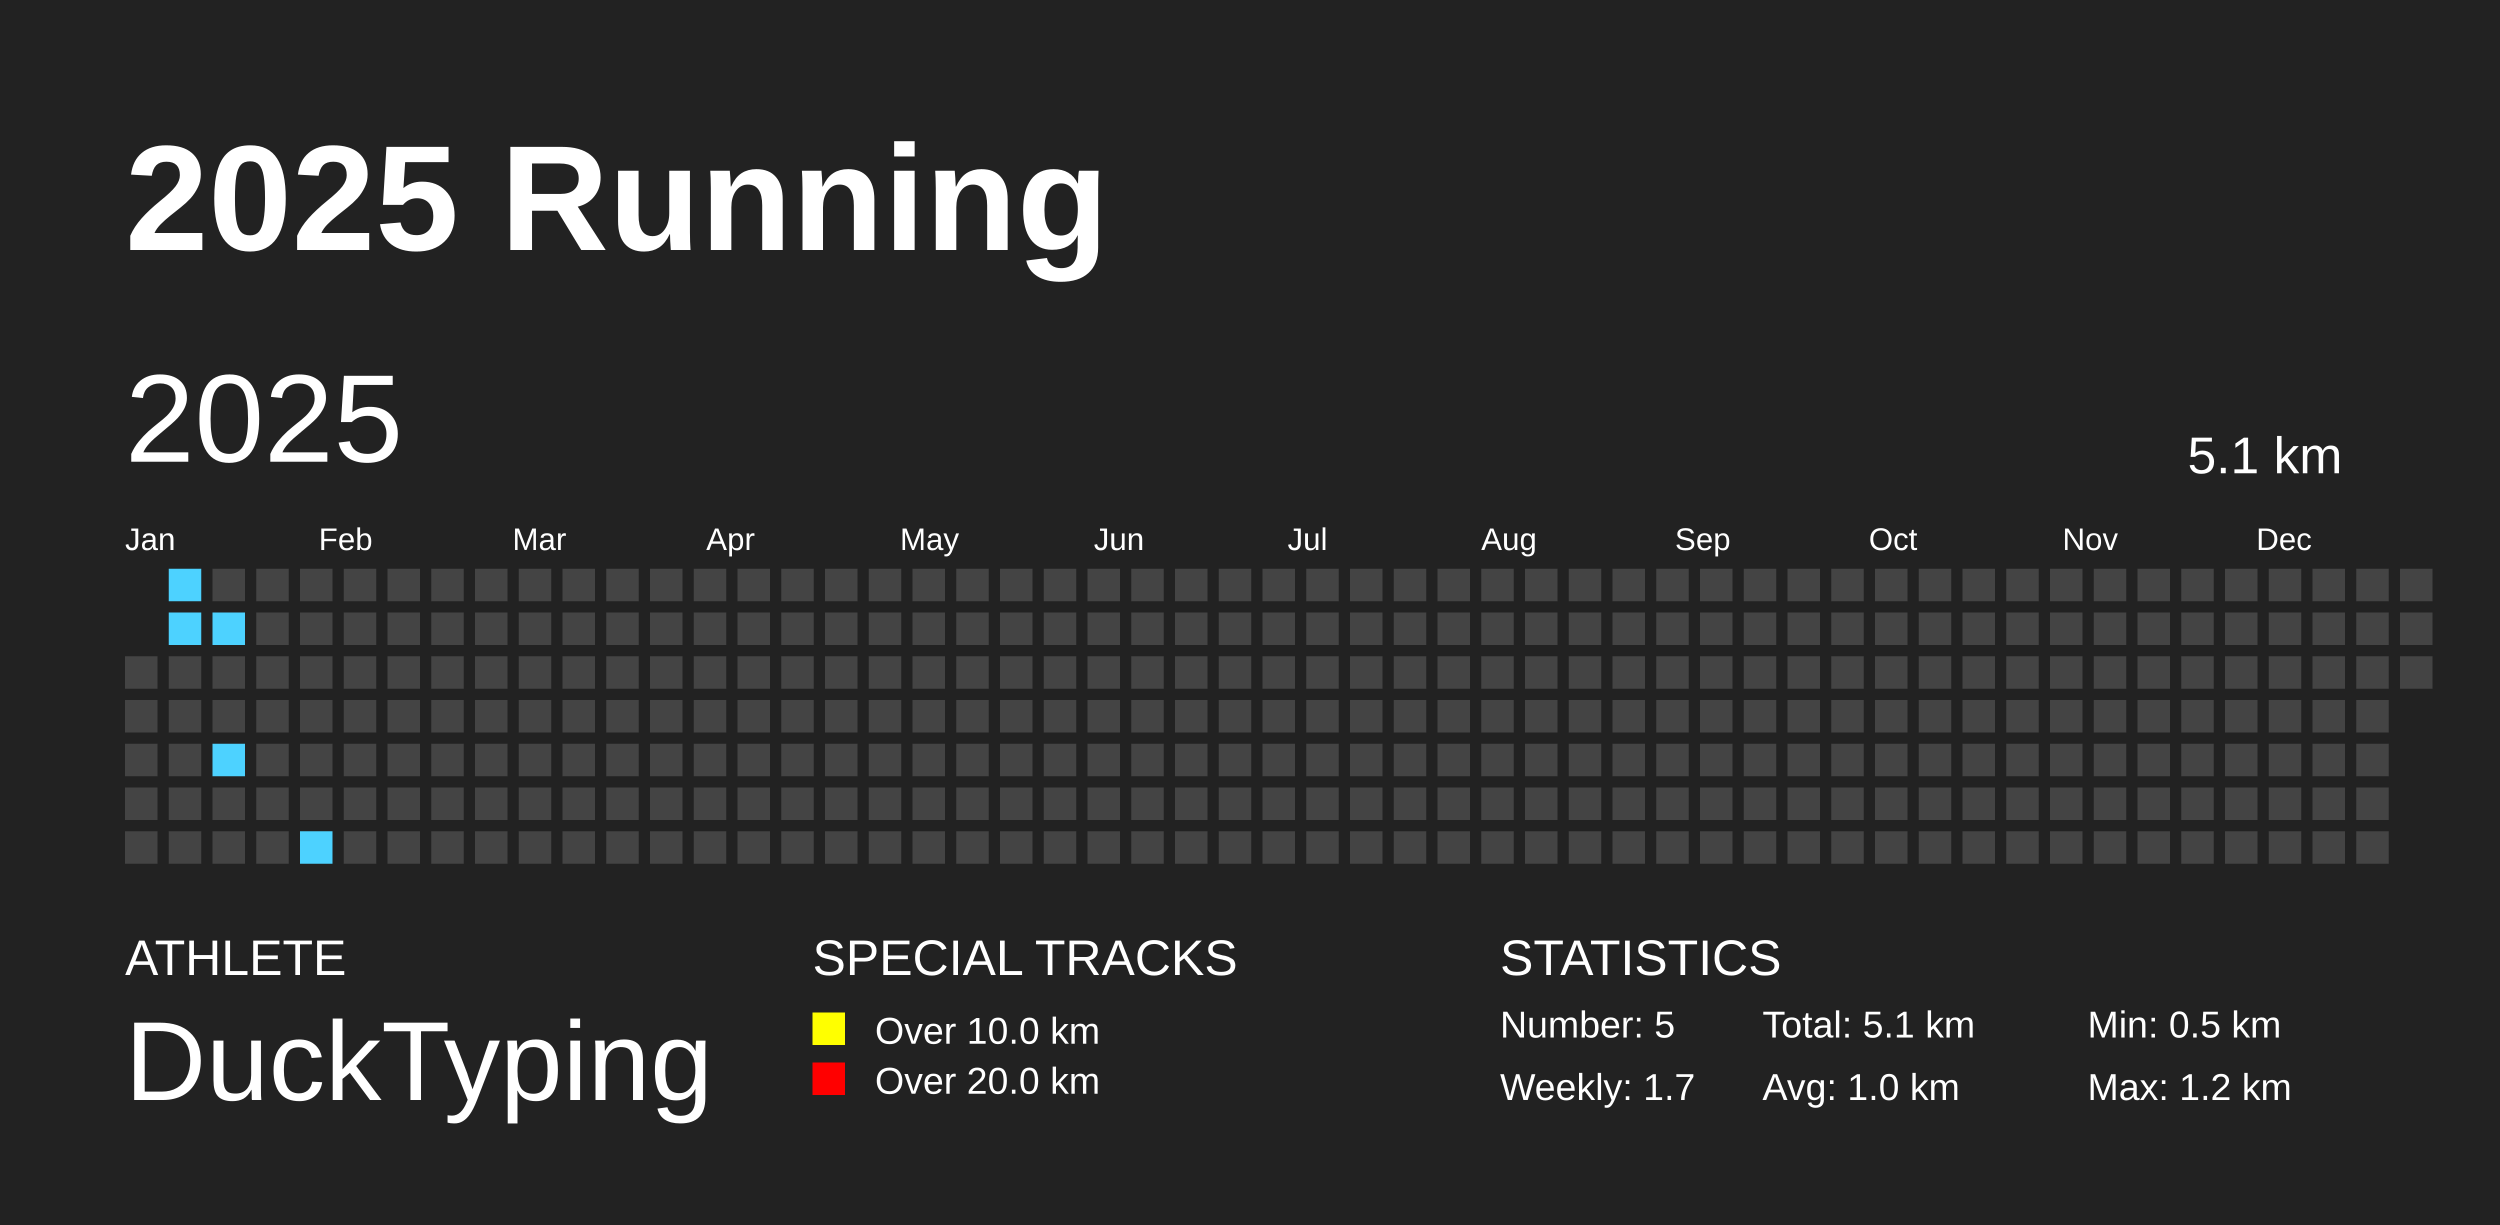
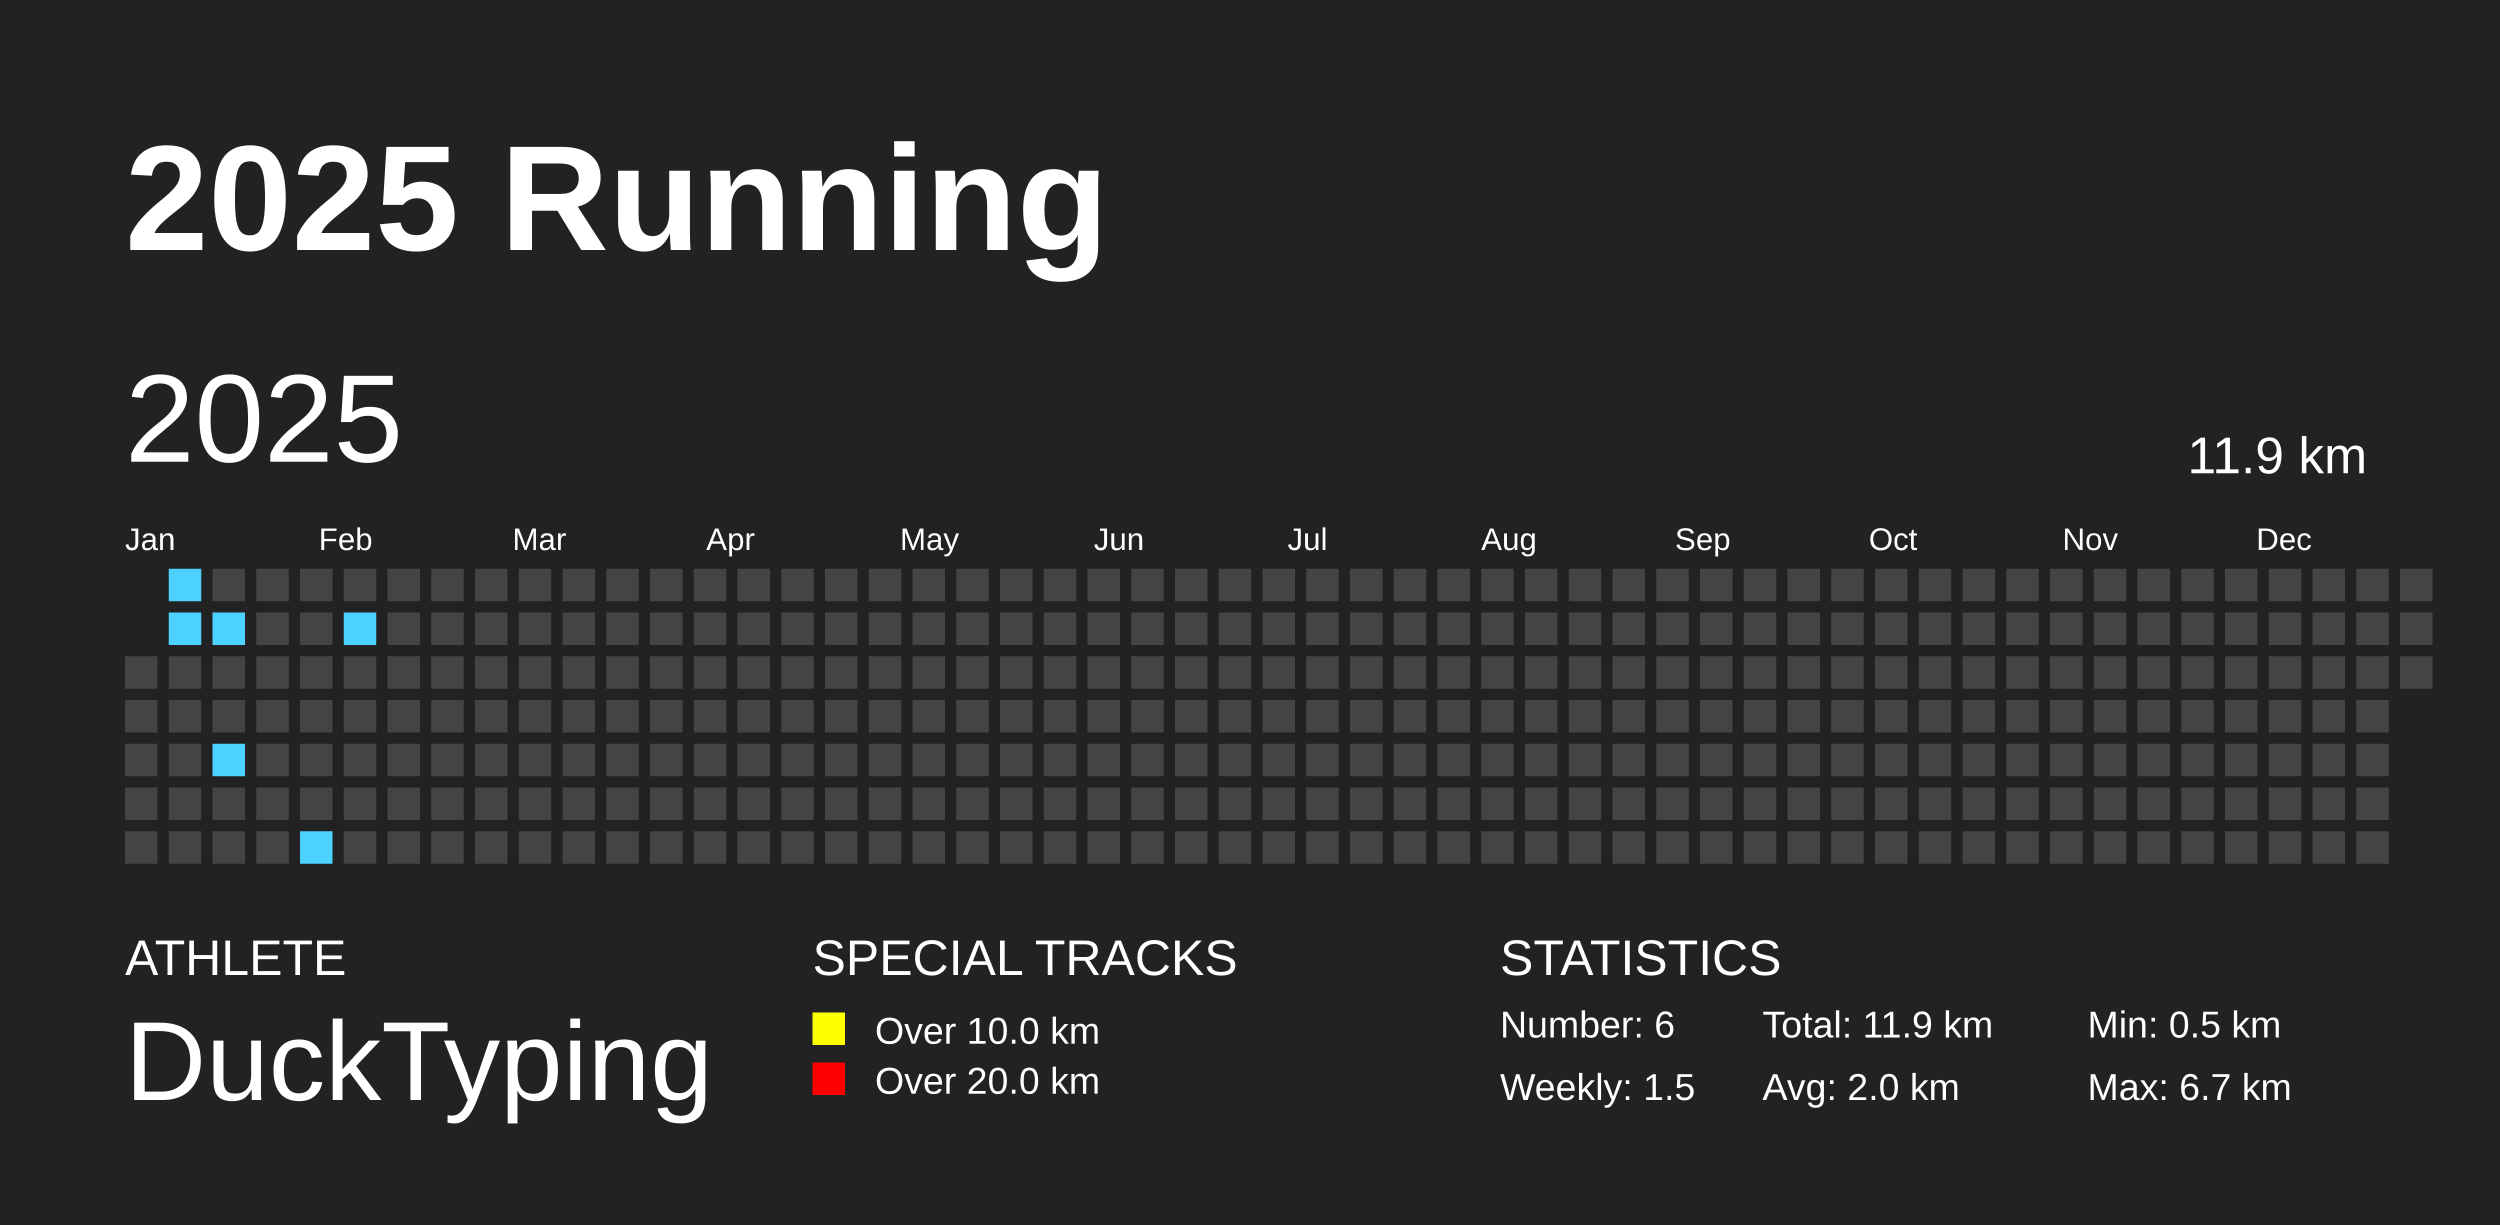
<svg xmlns="http://www.w3.org/2000/svg" baseProfile="full" height="98mm" version="1.1" viewBox="0,0,200,98" width="200mm">
  <defs />
  <rect fill="#222222" height="98" width="200" x="0" y="0" />
  <text fill="#FFFFFF" style="font-size:12px; font-family:Arial; font-weight:bold;" x="10" y="20">2025 Running</text>
  <text fill="#FFFFFF" style="font-size:4px; font-family:Arial" x="10" y="78">ATHLETE</text>
  <text fill="#FFFFFF" style="font-size:9px; font-family:Arial" x="10" y="88">DuckTyping</text>
  <text fill="#FFFFFF" style="font-size:4px; font-family:Arial" x="65" y="78">SPECIAL TRACKS</text>
  <rect fill="yellow" height="2.6" width="2.6" x="65" y="81" />
  <text fill="#FFFFFF" style="font-size:3px; font-family:Arial" x="70" y="83.5">Over 10.0 km</text>
  <rect fill="red" height="2.6" width="2.6" x="65" y="85" />
  <text fill="#FFFFFF" style="font-size:3px; font-family:Arial" x="70" y="87.5">Over 20.0 km</text>
  <text fill="#FFFFFF" style="font-size:4px; font-family:Arial" x="120" y="78">STATISTICS</text>
-   <text fill="#FFFFFF" style="font-size:3px; font-family:Arial" x="120" y="83">Number: 5</text>
-   <text fill="#FFFFFF" style="font-size:3px; font-family:Arial" x="120" y="88">Weekly: 1.7</text>
-   <text fill="#FFFFFF" style="font-size:3px; font-family:Arial" x="141" y="83">Total: 5.1 km</text>
-   <text fill="#FFFFFF" style="font-size:3px; font-family:Arial" x="141" y="88">Avg: 1.0 km</text>
+   <text fill="#FFFFFF" style="font-size:3px; font-family:Arial" x="120" y="83">Number: 6</text>
+   <text fill="#FFFFFF" style="font-size:3px; font-family:Arial" x="120" y="88">Weekly: 1.5</text>
+   <text fill="#FFFFFF" style="font-size:3px; font-family:Arial" x="141" y="83">Total: 11.9 km</text>
+   <text fill="#FFFFFF" style="font-size:3px; font-family:Arial" x="141" y="88">Avg: 2.0 km</text>
  <text fill="#FFFFFF" style="font-size:3px; font-family:Arial" x="167" y="83">Min: 0.5 km</text>
-   <text fill="#FFFFFF" style="font-size:3px; font-family:Arial" x="167" y="88">Max: 1.2 km</text>
+   <text fill="#FFFFFF" style="font-size:3px; font-family:Arial" x="167" y="88">Max: 6.7 km</text>
  <text dominant-baseline="hanging" fill="#FFFFFF" style="font-size:10.0px; font-family:Arial;" x="10" y="30">2025</text>
-   <text dominant-baseline="hanging" fill="#FFFFFF" style="font-size:4.125px; font-family:Arial;" x="175" y="35">5.1 km</text>
+   <text dominant-baseline="hanging" fill="#FFFFFF" style="font-size:4.125px; font-family:Arial;" x="175" y="35">11.9 km</text>
  <text fill="#FFFFFF" style="font-size:2.5px; font-family:Arial" x="10.0" y="44">Jan</text>
  <text fill="#FFFFFF" style="font-size:2.5px; font-family:Arial" x="25.5" y="44">Feb</text>
  <text fill="#FFFFFF" style="font-size:2.5px; font-family:Arial" x="41.0" y="44">Mar</text>
  <text fill="#FFFFFF" style="font-size:2.5px; font-family:Arial" x="56.5" y="44">Apr</text>
  <text fill="#FFFFFF" style="font-size:2.5px; font-family:Arial" x="72.0" y="44">May</text>
  <text fill="#FFFFFF" style="font-size:2.5px; font-family:Arial" x="87.5" y="44">Jun</text>
  <text fill="#FFFFFF" style="font-size:2.5px; font-family:Arial" x="103.0" y="44">Jul</text>
  <text fill="#FFFFFF" style="font-size:2.5px; font-family:Arial" x="118.5" y="44">Aug</text>
  <text fill="#FFFFFF" style="font-size:2.5px; font-family:Arial" x="134.0" y="44">Sep</text>
  <text fill="#FFFFFF" style="font-size:2.5px; font-family:Arial" x="149.5" y="44">Oct</text>
  <text fill="#FFFFFF" style="font-size:2.5px; font-family:Arial" x="165.0" y="44">Nov</text>
  <text fill="#FFFFFF" style="font-size:2.5px; font-family:Arial" x="180.5" y="44">Dec</text>
  <rect fill="#444444" height="2.6" width="2.6" x="10.0" y="52.5" />
  <rect fill="#444444" height="2.6" width="2.6" x="10.0" y="56.0" />
  <rect fill="#444444" height="2.6" width="2.6" x="10.0" y="59.5" />
  <rect fill="#444444" height="2.6" width="2.6" x="10.0" y="63.0" />
  <rect fill="#444444" height="2.6" width="2.6" x="10.0" y="66.5" />
  <rect fill="#4DD2FF" height="2.6" width="2.6" x="13.5" y="45.5" />
  <rect fill="#4DD2FF" height="2.6" width="2.6" x="13.5" y="49.0" />
  <rect fill="#444444" height="2.6" width="2.6" x="13.5" y="52.5" />
  <rect fill="#444444" height="2.6" width="2.6" x="13.5" y="56.0" />
  <rect fill="#444444" height="2.6" width="2.6" x="13.5" y="59.5" />
  <rect fill="#444444" height="2.6" width="2.6" x="13.5" y="63.0" />
  <rect fill="#444444" height="2.6" width="2.6" x="13.5" y="66.5" />
  <rect fill="#444444" height="2.6" width="2.6" x="17.0" y="45.5" />
  <rect fill="#4DD2FF" height="2.6" width="2.6" x="17.0" y="49.0" />
  <rect fill="#444444" height="2.6" width="2.6" x="17.0" y="52.5" />
  <rect fill="#444444" height="2.6" width="2.6" x="17.0" y="56.0" />
  <rect fill="#4DD2FF" height="2.6" width="2.6" x="17.0" y="59.5" />
  <rect fill="#444444" height="2.6" width="2.6" x="17.0" y="63.0" />
  <rect fill="#444444" height="2.6" width="2.6" x="17.0" y="66.5" />
  <rect fill="#444444" height="2.6" width="2.6" x="20.5" y="45.5" />
  <rect fill="#444444" height="2.6" width="2.6" x="20.5" y="49.0" />
  <rect fill="#444444" height="2.6" width="2.6" x="20.5" y="52.5" />
  <rect fill="#444444" height="2.6" width="2.6" x="20.5" y="56.0" />
  <rect fill="#444444" height="2.6" width="2.6" x="20.5" y="59.5" />
  <rect fill="#444444" height="2.6" width="2.6" x="20.5" y="63.0" />
  <rect fill="#444444" height="2.6" width="2.6" x="20.5" y="66.5" />
  <rect fill="#444444" height="2.6" width="2.6" x="24.0" y="45.5" />
  <rect fill="#444444" height="2.6" width="2.6" x="24.0" y="49.0" />
  <rect fill="#444444" height="2.6" width="2.6" x="24.0" y="52.5" />
  <rect fill="#444444" height="2.6" width="2.6" x="24.0" y="56.0" />
  <rect fill="#444444" height="2.6" width="2.6" x="24.0" y="59.5" />
  <rect fill="#444444" height="2.6" width="2.6" x="24.0" y="63.0" />
  <rect fill="#4DD2FF" height="2.6" width="2.6" x="24.0" y="66.5" />
  <rect fill="#444444" height="2.6" width="2.6" x="27.5" y="45.5" />
-   <rect fill="#444444" height="2.6" width="2.6" x="27.5" y="49.0" />
+   <rect fill="#4DD2FF" height="2.6" width="2.6" x="27.5" y="49.0" />
  <rect fill="#444444" height="2.6" width="2.6" x="27.5" y="52.5" />
  <rect fill="#444444" height="2.6" width="2.6" x="27.5" y="56.0" />
  <rect fill="#444444" height="2.6" width="2.6" x="27.5" y="59.5" />
  <rect fill="#444444" height="2.6" width="2.6" x="27.5" y="63.0" />
  <rect fill="#444444" height="2.6" width="2.6" x="27.5" y="66.5" />
  <rect fill="#444444" height="2.6" width="2.6" x="31.0" y="45.5" />
  <rect fill="#444444" height="2.6" width="2.6" x="31.0" y="49.0" />
  <rect fill="#444444" height="2.6" width="2.6" x="31.0" y="52.5" />
  <rect fill="#444444" height="2.6" width="2.6" x="31.0" y="56.0" />
  <rect fill="#444444" height="2.6" width="2.6" x="31.0" y="59.5" />
  <rect fill="#444444" height="2.6" width="2.6" x="31.0" y="63.0" />
  <rect fill="#444444" height="2.6" width="2.6" x="31.0" y="66.5" />
  <rect fill="#444444" height="2.6" width="2.6" x="34.5" y="45.5" />
  <rect fill="#444444" height="2.6" width="2.6" x="34.5" y="49.0" />
  <rect fill="#444444" height="2.6" width="2.6" x="34.5" y="52.5" />
  <rect fill="#444444" height="2.6" width="2.6" x="34.5" y="56.0" />
  <rect fill="#444444" height="2.6" width="2.6" x="34.5" y="59.5" />
  <rect fill="#444444" height="2.6" width="2.6" x="34.5" y="63.0" />
  <rect fill="#444444" height="2.6" width="2.6" x="34.5" y="66.5" />
  <rect fill="#444444" height="2.6" width="2.6" x="38.0" y="45.5" />
  <rect fill="#444444" height="2.6" width="2.6" x="38.0" y="49.0" />
  <rect fill="#444444" height="2.6" width="2.6" x="38.0" y="52.5" />
  <rect fill="#444444" height="2.6" width="2.6" x="38.0" y="56.0" />
  <rect fill="#444444" height="2.6" width="2.6" x="38.0" y="59.5" />
  <rect fill="#444444" height="2.6" width="2.6" x="38.0" y="63.0" />
  <rect fill="#444444" height="2.6" width="2.6" x="38.0" y="66.5" />
  <rect fill="#444444" height="2.6" width="2.6" x="41.5" y="45.5" />
  <rect fill="#444444" height="2.6" width="2.6" x="41.5" y="49.0" />
  <rect fill="#444444" height="2.6" width="2.6" x="41.5" y="52.5" />
  <rect fill="#444444" height="2.6" width="2.6" x="41.5" y="56.0" />
  <rect fill="#444444" height="2.6" width="2.6" x="41.5" y="59.5" />
  <rect fill="#444444" height="2.6" width="2.6" x="41.5" y="63.0" />
  <rect fill="#444444" height="2.6" width="2.6" x="41.5" y="66.5" />
  <rect fill="#444444" height="2.6" width="2.6" x="45.0" y="45.5" />
  <rect fill="#444444" height="2.6" width="2.6" x="45.0" y="49.0" />
  <rect fill="#444444" height="2.6" width="2.6" x="45.0" y="52.5" />
  <rect fill="#444444" height="2.6" width="2.6" x="45.0" y="56.0" />
  <rect fill="#444444" height="2.6" width="2.6" x="45.0" y="59.5" />
  <rect fill="#444444" height="2.6" width="2.6" x="45.0" y="63.0" />
  <rect fill="#444444" height="2.6" width="2.6" x="45.0" y="66.5" />
  <rect fill="#444444" height="2.6" width="2.6" x="48.5" y="45.5" />
  <rect fill="#444444" height="2.6" width="2.6" x="48.5" y="49.0" />
  <rect fill="#444444" height="2.6" width="2.6" x="48.5" y="52.5" />
  <rect fill="#444444" height="2.6" width="2.6" x="48.5" y="56.0" />
  <rect fill="#444444" height="2.6" width="2.6" x="48.5" y="59.5" />
  <rect fill="#444444" height="2.6" width="2.6" x="48.5" y="63.0" />
  <rect fill="#444444" height="2.6" width="2.6" x="48.5" y="66.5" />
  <rect fill="#444444" height="2.6" width="2.6" x="52.0" y="45.5" />
  <rect fill="#444444" height="2.6" width="2.6" x="52.0" y="49.0" />
  <rect fill="#444444" height="2.6" width="2.6" x="52.0" y="52.5" />
  <rect fill="#444444" height="2.6" width="2.6" x="52.0" y="56.0" />
  <rect fill="#444444" height="2.6" width="2.6" x="52.0" y="59.5" />
  <rect fill="#444444" height="2.6" width="2.6" x="52.0" y="63.0" />
  <rect fill="#444444" height="2.6" width="2.6" x="52.0" y="66.5" />
  <rect fill="#444444" height="2.6" width="2.6" x="55.5" y="45.5" />
  <rect fill="#444444" height="2.6" width="2.6" x="55.5" y="49.0" />
  <rect fill="#444444" height="2.6" width="2.6" x="55.5" y="52.5" />
  <rect fill="#444444" height="2.6" width="2.6" x="55.5" y="56.0" />
  <rect fill="#444444" height="2.6" width="2.6" x="55.5" y="59.5" />
  <rect fill="#444444" height="2.6" width="2.6" x="55.5" y="63.0" />
  <rect fill="#444444" height="2.6" width="2.6" x="55.5" y="66.5" />
  <rect fill="#444444" height="2.6" width="2.6" x="59.0" y="45.5" />
  <rect fill="#444444" height="2.6" width="2.6" x="59.0" y="49.0" />
  <rect fill="#444444" height="2.6" width="2.6" x="59.0" y="52.5" />
  <rect fill="#444444" height="2.6" width="2.6" x="59.0" y="56.0" />
  <rect fill="#444444" height="2.6" width="2.6" x="59.0" y="59.5" />
  <rect fill="#444444" height="2.6" width="2.6" x="59.0" y="63.0" />
  <rect fill="#444444" height="2.6" width="2.6" x="59.0" y="66.5" />
  <rect fill="#444444" height="2.6" width="2.6" x="62.5" y="45.5" />
  <rect fill="#444444" height="2.6" width="2.6" x="62.5" y="49.0" />
  <rect fill="#444444" height="2.6" width="2.6" x="62.5" y="52.5" />
  <rect fill="#444444" height="2.6" width="2.6" x="62.5" y="56.0" />
  <rect fill="#444444" height="2.6" width="2.6" x="62.5" y="59.5" />
  <rect fill="#444444" height="2.6" width="2.6" x="62.5" y="63.0" />
  <rect fill="#444444" height="2.6" width="2.6" x="62.5" y="66.5" />
  <rect fill="#444444" height="2.6" width="2.6" x="66.0" y="45.5" />
  <rect fill="#444444" height="2.6" width="2.6" x="66.0" y="49.0" />
  <rect fill="#444444" height="2.6" width="2.6" x="66.0" y="52.5" />
  <rect fill="#444444" height="2.6" width="2.6" x="66.0" y="56.0" />
  <rect fill="#444444" height="2.6" width="2.6" x="66.0" y="59.5" />
  <rect fill="#444444" height="2.6" width="2.6" x="66.0" y="63.0" />
  <rect fill="#444444" height="2.6" width="2.6" x="66.0" y="66.5" />
  <rect fill="#444444" height="2.6" width="2.6" x="69.5" y="45.5" />
  <rect fill="#444444" height="2.6" width="2.6" x="69.5" y="49.0" />
  <rect fill="#444444" height="2.6" width="2.6" x="69.5" y="52.5" />
  <rect fill="#444444" height="2.6" width="2.6" x="69.5" y="56.0" />
  <rect fill="#444444" height="2.6" width="2.6" x="69.5" y="59.5" />
  <rect fill="#444444" height="2.6" width="2.6" x="69.5" y="63.0" />
  <rect fill="#444444" height="2.6" width="2.6" x="69.5" y="66.5" />
  <rect fill="#444444" height="2.6" width="2.6" x="73.0" y="45.5" />
  <rect fill="#444444" height="2.6" width="2.6" x="73.0" y="49.0" />
  <rect fill="#444444" height="2.6" width="2.6" x="73.0" y="52.5" />
  <rect fill="#444444" height="2.6" width="2.6" x="73.0" y="56.0" />
  <rect fill="#444444" height="2.6" width="2.6" x="73.0" y="59.5" />
  <rect fill="#444444" height="2.6" width="2.6" x="73.0" y="63.0" />
  <rect fill="#444444" height="2.6" width="2.6" x="73.0" y="66.5" />
  <rect fill="#444444" height="2.6" width="2.6" x="76.5" y="45.5" />
  <rect fill="#444444" height="2.6" width="2.6" x="76.5" y="49.0" />
  <rect fill="#444444" height="2.6" width="2.6" x="76.5" y="52.5" />
  <rect fill="#444444" height="2.6" width="2.6" x="76.5" y="56.0" />
  <rect fill="#444444" height="2.6" width="2.6" x="76.5" y="59.5" />
  <rect fill="#444444" height="2.6" width="2.6" x="76.5" y="63.0" />
  <rect fill="#444444" height="2.6" width="2.6" x="76.5" y="66.5" />
  <rect fill="#444444" height="2.6" width="2.6" x="80.0" y="45.5" />
  <rect fill="#444444" height="2.6" width="2.6" x="80.0" y="49.0" />
  <rect fill="#444444" height="2.6" width="2.6" x="80.0" y="52.5" />
  <rect fill="#444444" height="2.6" width="2.6" x="80.0" y="56.0" />
  <rect fill="#444444" height="2.6" width="2.6" x="80.0" y="59.5" />
  <rect fill="#444444" height="2.6" width="2.6" x="80.0" y="63.0" />
  <rect fill="#444444" height="2.6" width="2.6" x="80.0" y="66.5" />
  <rect fill="#444444" height="2.6" width="2.6" x="83.5" y="45.5" />
  <rect fill="#444444" height="2.6" width="2.6" x="83.5" y="49.0" />
  <rect fill="#444444" height="2.6" width="2.6" x="83.5" y="52.5" />
  <rect fill="#444444" height="2.6" width="2.6" x="83.5" y="56.0" />
  <rect fill="#444444" height="2.6" width="2.6" x="83.5" y="59.5" />
  <rect fill="#444444" height="2.6" width="2.6" x="83.5" y="63.0" />
  <rect fill="#444444" height="2.6" width="2.6" x="83.5" y="66.5" />
  <rect fill="#444444" height="2.6" width="2.6" x="87.0" y="45.5" />
  <rect fill="#444444" height="2.6" width="2.6" x="87.0" y="49.0" />
  <rect fill="#444444" height="2.6" width="2.6" x="87.0" y="52.5" />
  <rect fill="#444444" height="2.6" width="2.6" x="87.0" y="56.0" />
  <rect fill="#444444" height="2.6" width="2.6" x="87.0" y="59.5" />
  <rect fill="#444444" height="2.6" width="2.6" x="87.0" y="63.0" />
  <rect fill="#444444" height="2.6" width="2.6" x="87.0" y="66.5" />
  <rect fill="#444444" height="2.6" width="2.6" x="90.5" y="45.5" />
  <rect fill="#444444" height="2.6" width="2.6" x="90.5" y="49.0" />
  <rect fill="#444444" height="2.6" width="2.6" x="90.5" y="52.5" />
  <rect fill="#444444" height="2.6" width="2.6" x="90.5" y="56.0" />
  <rect fill="#444444" height="2.6" width="2.6" x="90.5" y="59.5" />
  <rect fill="#444444" height="2.6" width="2.6" x="90.5" y="63.0" />
  <rect fill="#444444" height="2.6" width="2.6" x="90.5" y="66.5" />
  <rect fill="#444444" height="2.6" width="2.6" x="94.0" y="45.5" />
  <rect fill="#444444" height="2.6" width="2.6" x="94.0" y="49.0" />
  <rect fill="#444444" height="2.6" width="2.6" x="94.0" y="52.5" />
  <rect fill="#444444" height="2.6" width="2.6" x="94.0" y="56.0" />
  <rect fill="#444444" height="2.6" width="2.6" x="94.0" y="59.5" />
  <rect fill="#444444" height="2.6" width="2.6" x="94.0" y="63.0" />
  <rect fill="#444444" height="2.6" width="2.6" x="94.0" y="66.5" />
  <rect fill="#444444" height="2.6" width="2.6" x="97.5" y="45.5" />
  <rect fill="#444444" height="2.6" width="2.6" x="97.5" y="49.0" />
  <rect fill="#444444" height="2.6" width="2.6" x="97.5" y="52.5" />
  <rect fill="#444444" height="2.6" width="2.6" x="97.5" y="56.0" />
  <rect fill="#444444" height="2.6" width="2.6" x="97.5" y="59.5" />
  <rect fill="#444444" height="2.6" width="2.6" x="97.5" y="63.0" />
  <rect fill="#444444" height="2.6" width="2.6" x="97.5" y="66.5" />
  <rect fill="#444444" height="2.6" width="2.6" x="101.0" y="45.5" />
  <rect fill="#444444" height="2.6" width="2.6" x="101.0" y="49.0" />
  <rect fill="#444444" height="2.6" width="2.6" x="101.0" y="52.5" />
  <rect fill="#444444" height="2.6" width="2.6" x="101.0" y="56.0" />
  <rect fill="#444444" height="2.6" width="2.6" x="101.0" y="59.5" />
  <rect fill="#444444" height="2.6" width="2.6" x="101.0" y="63.0" />
  <rect fill="#444444" height="2.6" width="2.6" x="101.0" y="66.5" />
  <rect fill="#444444" height="2.6" width="2.6" x="104.5" y="45.5" />
  <rect fill="#444444" height="2.6" width="2.6" x="104.5" y="49.0" />
  <rect fill="#444444" height="2.6" width="2.6" x="104.5" y="52.5" />
  <rect fill="#444444" height="2.6" width="2.6" x="104.5" y="56.0" />
  <rect fill="#444444" height="2.6" width="2.6" x="104.5" y="59.5" />
  <rect fill="#444444" height="2.6" width="2.6" x="104.5" y="63.0" />
  <rect fill="#444444" height="2.6" width="2.6" x="104.5" y="66.5" />
  <rect fill="#444444" height="2.6" width="2.6" x="108.0" y="45.5" />
  <rect fill="#444444" height="2.6" width="2.6" x="108.0" y="49.0" />
  <rect fill="#444444" height="2.6" width="2.6" x="108.0" y="52.5" />
  <rect fill="#444444" height="2.6" width="2.6" x="108.0" y="56.0" />
  <rect fill="#444444" height="2.6" width="2.6" x="108.0" y="59.5" />
  <rect fill="#444444" height="2.6" width="2.6" x="108.0" y="63.0" />
  <rect fill="#444444" height="2.6" width="2.6" x="108.0" y="66.5" />
  <rect fill="#444444" height="2.6" width="2.6" x="111.5" y="45.5" />
  <rect fill="#444444" height="2.6" width="2.6" x="111.5" y="49.0" />
  <rect fill="#444444" height="2.6" width="2.6" x="111.5" y="52.5" />
  <rect fill="#444444" height="2.6" width="2.6" x="111.5" y="56.0" />
  <rect fill="#444444" height="2.6" width="2.6" x="111.5" y="59.5" />
  <rect fill="#444444" height="2.6" width="2.6" x="111.5" y="63.0" />
  <rect fill="#444444" height="2.6" width="2.6" x="111.5" y="66.5" />
  <rect fill="#444444" height="2.6" width="2.6" x="115.0" y="45.5" />
  <rect fill="#444444" height="2.6" width="2.6" x="115.0" y="49.0" />
  <rect fill="#444444" height="2.6" width="2.6" x="115.0" y="52.5" />
  <rect fill="#444444" height="2.6" width="2.6" x="115.0" y="56.0" />
  <rect fill="#444444" height="2.6" width="2.6" x="115.0" y="59.5" />
  <rect fill="#444444" height="2.6" width="2.6" x="115.0" y="63.0" />
  <rect fill="#444444" height="2.6" width="2.6" x="115.0" y="66.5" />
  <rect fill="#444444" height="2.6" width="2.6" x="118.5" y="45.5" />
  <rect fill="#444444" height="2.6" width="2.6" x="118.5" y="49.0" />
  <rect fill="#444444" height="2.6" width="2.6" x="118.5" y="52.5" />
  <rect fill="#444444" height="2.6" width="2.6" x="118.5" y="56.0" />
  <rect fill="#444444" height="2.6" width="2.6" x="118.5" y="59.5" />
  <rect fill="#444444" height="2.6" width="2.6" x="118.5" y="63.0" />
  <rect fill="#444444" height="2.6" width="2.6" x="118.5" y="66.5" />
  <rect fill="#444444" height="2.6" width="2.6" x="122.0" y="45.5" />
  <rect fill="#444444" height="2.6" width="2.6" x="122.0" y="49.0" />
  <rect fill="#444444" height="2.6" width="2.6" x="122.0" y="52.5" />
  <rect fill="#444444" height="2.6" width="2.6" x="122.0" y="56.0" />
  <rect fill="#444444" height="2.6" width="2.6" x="122.0" y="59.5" />
  <rect fill="#444444" height="2.6" width="2.6" x="122.0" y="63.0" />
  <rect fill="#444444" height="2.6" width="2.6" x="122.0" y="66.5" />
  <rect fill="#444444" height="2.6" width="2.6" x="125.5" y="45.5" />
  <rect fill="#444444" height="2.6" width="2.6" x="125.5" y="49.0" />
  <rect fill="#444444" height="2.6" width="2.6" x="125.5" y="52.5" />
  <rect fill="#444444" height="2.6" width="2.6" x="125.5" y="56.0" />
  <rect fill="#444444" height="2.6" width="2.6" x="125.5" y="59.5" />
  <rect fill="#444444" height="2.6" width="2.6" x="125.5" y="63.0" />
  <rect fill="#444444" height="2.6" width="2.6" x="125.5" y="66.5" />
  <rect fill="#444444" height="2.6" width="2.6" x="129.0" y="45.5" />
  <rect fill="#444444" height="2.6" width="2.6" x="129.0" y="49.0" />
  <rect fill="#444444" height="2.6" width="2.6" x="129.0" y="52.5" />
  <rect fill="#444444" height="2.6" width="2.6" x="129.0" y="56.0" />
  <rect fill="#444444" height="2.6" width="2.6" x="129.0" y="59.5" />
  <rect fill="#444444" height="2.6" width="2.6" x="129.0" y="63.0" />
  <rect fill="#444444" height="2.6" width="2.6" x="129.0" y="66.5" />
  <rect fill="#444444" height="2.6" width="2.6" x="132.5" y="45.5" />
  <rect fill="#444444" height="2.6" width="2.6" x="132.5" y="49.0" />
  <rect fill="#444444" height="2.6" width="2.6" x="132.5" y="52.5" />
  <rect fill="#444444" height="2.6" width="2.6" x="132.5" y="56.0" />
  <rect fill="#444444" height="2.6" width="2.6" x="132.5" y="59.5" />
  <rect fill="#444444" height="2.6" width="2.6" x="132.5" y="63.0" />
  <rect fill="#444444" height="2.6" width="2.6" x="132.5" y="66.5" />
  <rect fill="#444444" height="2.6" width="2.6" x="136.0" y="45.5" />
  <rect fill="#444444" height="2.6" width="2.6" x="136.0" y="49.0" />
  <rect fill="#444444" height="2.6" width="2.6" x="136.0" y="52.5" />
  <rect fill="#444444" height="2.6" width="2.6" x="136.0" y="56.0" />
  <rect fill="#444444" height="2.6" width="2.6" x="136.0" y="59.5" />
  <rect fill="#444444" height="2.6" width="2.6" x="136.0" y="63.0" />
  <rect fill="#444444" height="2.6" width="2.6" x="136.0" y="66.5" />
  <rect fill="#444444" height="2.6" width="2.6" x="139.5" y="45.5" />
  <rect fill="#444444" height="2.6" width="2.6" x="139.5" y="49.0" />
  <rect fill="#444444" height="2.6" width="2.6" x="139.5" y="52.5" />
  <rect fill="#444444" height="2.6" width="2.6" x="139.5" y="56.0" />
  <rect fill="#444444" height="2.6" width="2.6" x="139.5" y="59.5" />
  <rect fill="#444444" height="2.6" width="2.6" x="139.5" y="63.0" />
  <rect fill="#444444" height="2.6" width="2.6" x="139.5" y="66.5" />
  <rect fill="#444444" height="2.6" width="2.6" x="143.0" y="45.5" />
  <rect fill="#444444" height="2.6" width="2.6" x="143.0" y="49.0" />
  <rect fill="#444444" height="2.6" width="2.6" x="143.0" y="52.5" />
  <rect fill="#444444" height="2.6" width="2.6" x="143.0" y="56.0" />
  <rect fill="#444444" height="2.6" width="2.6" x="143.0" y="59.5" />
  <rect fill="#444444" height="2.6" width="2.6" x="143.0" y="63.0" />
  <rect fill="#444444" height="2.6" width="2.6" x="143.0" y="66.5" />
  <rect fill="#444444" height="2.6" width="2.6" x="146.5" y="45.5" />
  <rect fill="#444444" height="2.6" width="2.6" x="146.5" y="49.0" />
  <rect fill="#444444" height="2.6" width="2.6" x="146.5" y="52.5" />
  <rect fill="#444444" height="2.6" width="2.6" x="146.5" y="56.0" />
  <rect fill="#444444" height="2.6" width="2.6" x="146.5" y="59.5" />
  <rect fill="#444444" height="2.6" width="2.6" x="146.5" y="63.0" />
  <rect fill="#444444" height="2.6" width="2.6" x="146.5" y="66.5" />
  <rect fill="#444444" height="2.6" width="2.6" x="150.0" y="45.5" />
  <rect fill="#444444" height="2.6" width="2.6" x="150.0" y="49.0" />
  <rect fill="#444444" height="2.6" width="2.6" x="150.0" y="52.5" />
  <rect fill="#444444" height="2.6" width="2.6" x="150.0" y="56.0" />
  <rect fill="#444444" height="2.6" width="2.6" x="150.0" y="59.5" />
  <rect fill="#444444" height="2.6" width="2.6" x="150.0" y="63.0" />
  <rect fill="#444444" height="2.6" width="2.6" x="150.0" y="66.5" />
  <rect fill="#444444" height="2.6" width="2.6" x="153.5" y="45.5" />
  <rect fill="#444444" height="2.6" width="2.6" x="153.5" y="49.0" />
  <rect fill="#444444" height="2.6" width="2.6" x="153.5" y="52.5" />
  <rect fill="#444444" height="2.6" width="2.6" x="153.5" y="56.0" />
  <rect fill="#444444" height="2.6" width="2.6" x="153.5" y="59.5" />
  <rect fill="#444444" height="2.6" width="2.6" x="153.5" y="63.0" />
  <rect fill="#444444" height="2.6" width="2.6" x="153.5" y="66.5" />
  <rect fill="#444444" height="2.6" width="2.6" x="157.0" y="45.5" />
  <rect fill="#444444" height="2.6" width="2.6" x="157.0" y="49.0" />
  <rect fill="#444444" height="2.6" width="2.6" x="157.0" y="52.5" />
  <rect fill="#444444" height="2.6" width="2.6" x="157.0" y="56.0" />
  <rect fill="#444444" height="2.6" width="2.6" x="157.0" y="59.5" />
  <rect fill="#444444" height="2.6" width="2.6" x="157.0" y="63.0" />
  <rect fill="#444444" height="2.6" width="2.6" x="157.0" y="66.5" />
  <rect fill="#444444" height="2.6" width="2.6" x="160.5" y="45.5" />
  <rect fill="#444444" height="2.6" width="2.6" x="160.5" y="49.0" />
  <rect fill="#444444" height="2.6" width="2.6" x="160.5" y="52.5" />
  <rect fill="#444444" height="2.6" width="2.6" x="160.5" y="56.0" />
  <rect fill="#444444" height="2.6" width="2.6" x="160.5" y="59.5" />
  <rect fill="#444444" height="2.6" width="2.6" x="160.5" y="63.0" />
  <rect fill="#444444" height="2.6" width="2.6" x="160.5" y="66.5" />
  <rect fill="#444444" height="2.6" width="2.6" x="164.0" y="45.5" />
  <rect fill="#444444" height="2.6" width="2.6" x="164.0" y="49.0" />
  <rect fill="#444444" height="2.6" width="2.6" x="164.0" y="52.5" />
  <rect fill="#444444" height="2.6" width="2.6" x="164.0" y="56.0" />
  <rect fill="#444444" height="2.6" width="2.6" x="164.0" y="59.5" />
  <rect fill="#444444" height="2.6" width="2.6" x="164.0" y="63.0" />
  <rect fill="#444444" height="2.6" width="2.6" x="164.0" y="66.5" />
  <rect fill="#444444" height="2.6" width="2.6" x="167.5" y="45.5" />
  <rect fill="#444444" height="2.6" width="2.6" x="167.5" y="49.0" />
  <rect fill="#444444" height="2.6" width="2.6" x="167.5" y="52.5" />
  <rect fill="#444444" height="2.6" width="2.6" x="167.5" y="56.0" />
  <rect fill="#444444" height="2.6" width="2.6" x="167.5" y="59.5" />
  <rect fill="#444444" height="2.6" width="2.6" x="167.5" y="63.0" />
  <rect fill="#444444" height="2.6" width="2.6" x="167.5" y="66.5" />
  <rect fill="#444444" height="2.6" width="2.6" x="171.0" y="45.5" />
  <rect fill="#444444" height="2.6" width="2.6" x="171.0" y="49.0" />
  <rect fill="#444444" height="2.6" width="2.6" x="171.0" y="52.5" />
  <rect fill="#444444" height="2.6" width="2.6" x="171.0" y="56.0" />
  <rect fill="#444444" height="2.6" width="2.6" x="171.0" y="59.5" />
  <rect fill="#444444" height="2.6" width="2.6" x="171.0" y="63.0" />
  <rect fill="#444444" height="2.6" width="2.6" x="171.0" y="66.5" />
  <rect fill="#444444" height="2.6" width="2.6" x="174.5" y="45.5" />
  <rect fill="#444444" height="2.6" width="2.6" x="174.5" y="49.0" />
  <rect fill="#444444" height="2.6" width="2.6" x="174.5" y="52.5" />
  <rect fill="#444444" height="2.6" width="2.6" x="174.5" y="56.0" />
  <rect fill="#444444" height="2.6" width="2.6" x="174.5" y="59.5" />
  <rect fill="#444444" height="2.6" width="2.6" x="174.5" y="63.0" />
  <rect fill="#444444" height="2.6" width="2.6" x="174.5" y="66.5" />
  <rect fill="#444444" height="2.6" width="2.6" x="178.0" y="45.5" />
  <rect fill="#444444" height="2.6" width="2.6" x="178.0" y="49.0" />
  <rect fill="#444444" height="2.6" width="2.6" x="178.0" y="52.5" />
  <rect fill="#444444" height="2.6" width="2.6" x="178.0" y="56.0" />
  <rect fill="#444444" height="2.6" width="2.6" x="178.0" y="59.5" />
  <rect fill="#444444" height="2.6" width="2.6" x="178.0" y="63.0" />
  <rect fill="#444444" height="2.6" width="2.6" x="178.0" y="66.5" />
  <rect fill="#444444" height="2.6" width="2.6" x="181.5" y="45.5" />
  <rect fill="#444444" height="2.6" width="2.6" x="181.5" y="49.0" />
  <rect fill="#444444" height="2.6" width="2.6" x="181.5" y="52.5" />
  <rect fill="#444444" height="2.6" width="2.6" x="181.5" y="56.0" />
  <rect fill="#444444" height="2.6" width="2.6" x="181.5" y="59.5" />
  <rect fill="#444444" height="2.6" width="2.6" x="181.5" y="63.0" />
  <rect fill="#444444" height="2.6" width="2.6" x="181.5" y="66.5" />
  <rect fill="#444444" height="2.6" width="2.6" x="185.0" y="45.5" />
  <rect fill="#444444" height="2.6" width="2.6" x="185.0" y="49.0" />
  <rect fill="#444444" height="2.6" width="2.6" x="185.0" y="52.5" />
  <rect fill="#444444" height="2.6" width="2.6" x="185.0" y="56.0" />
  <rect fill="#444444" height="2.6" width="2.6" x="185.0" y="59.5" />
  <rect fill="#444444" height="2.6" width="2.6" x="185.0" y="63.0" />
  <rect fill="#444444" height="2.6" width="2.6" x="185.0" y="66.5" />
  <rect fill="#444444" height="2.6" width="2.6" x="188.5" y="45.5" />
  <rect fill="#444444" height="2.6" width="2.6" x="188.5" y="49.0" />
  <rect fill="#444444" height="2.6" width="2.6" x="188.5" y="52.5" />
  <rect fill="#444444" height="2.6" width="2.6" x="188.5" y="56.0" />
  <rect fill="#444444" height="2.6" width="2.6" x="188.5" y="59.5" />
  <rect fill="#444444" height="2.6" width="2.6" x="188.5" y="63.0" />
  <rect fill="#444444" height="2.6" width="2.6" x="188.5" y="66.5" />
  <rect fill="#444444" height="2.6" width="2.6" x="192.0" y="45.5" />
  <rect fill="#444444" height="2.6" width="2.6" x="192.0" y="49.0" />
  <rect fill="#444444" height="2.6" width="2.6" x="192.0" y="52.5" />
</svg>
